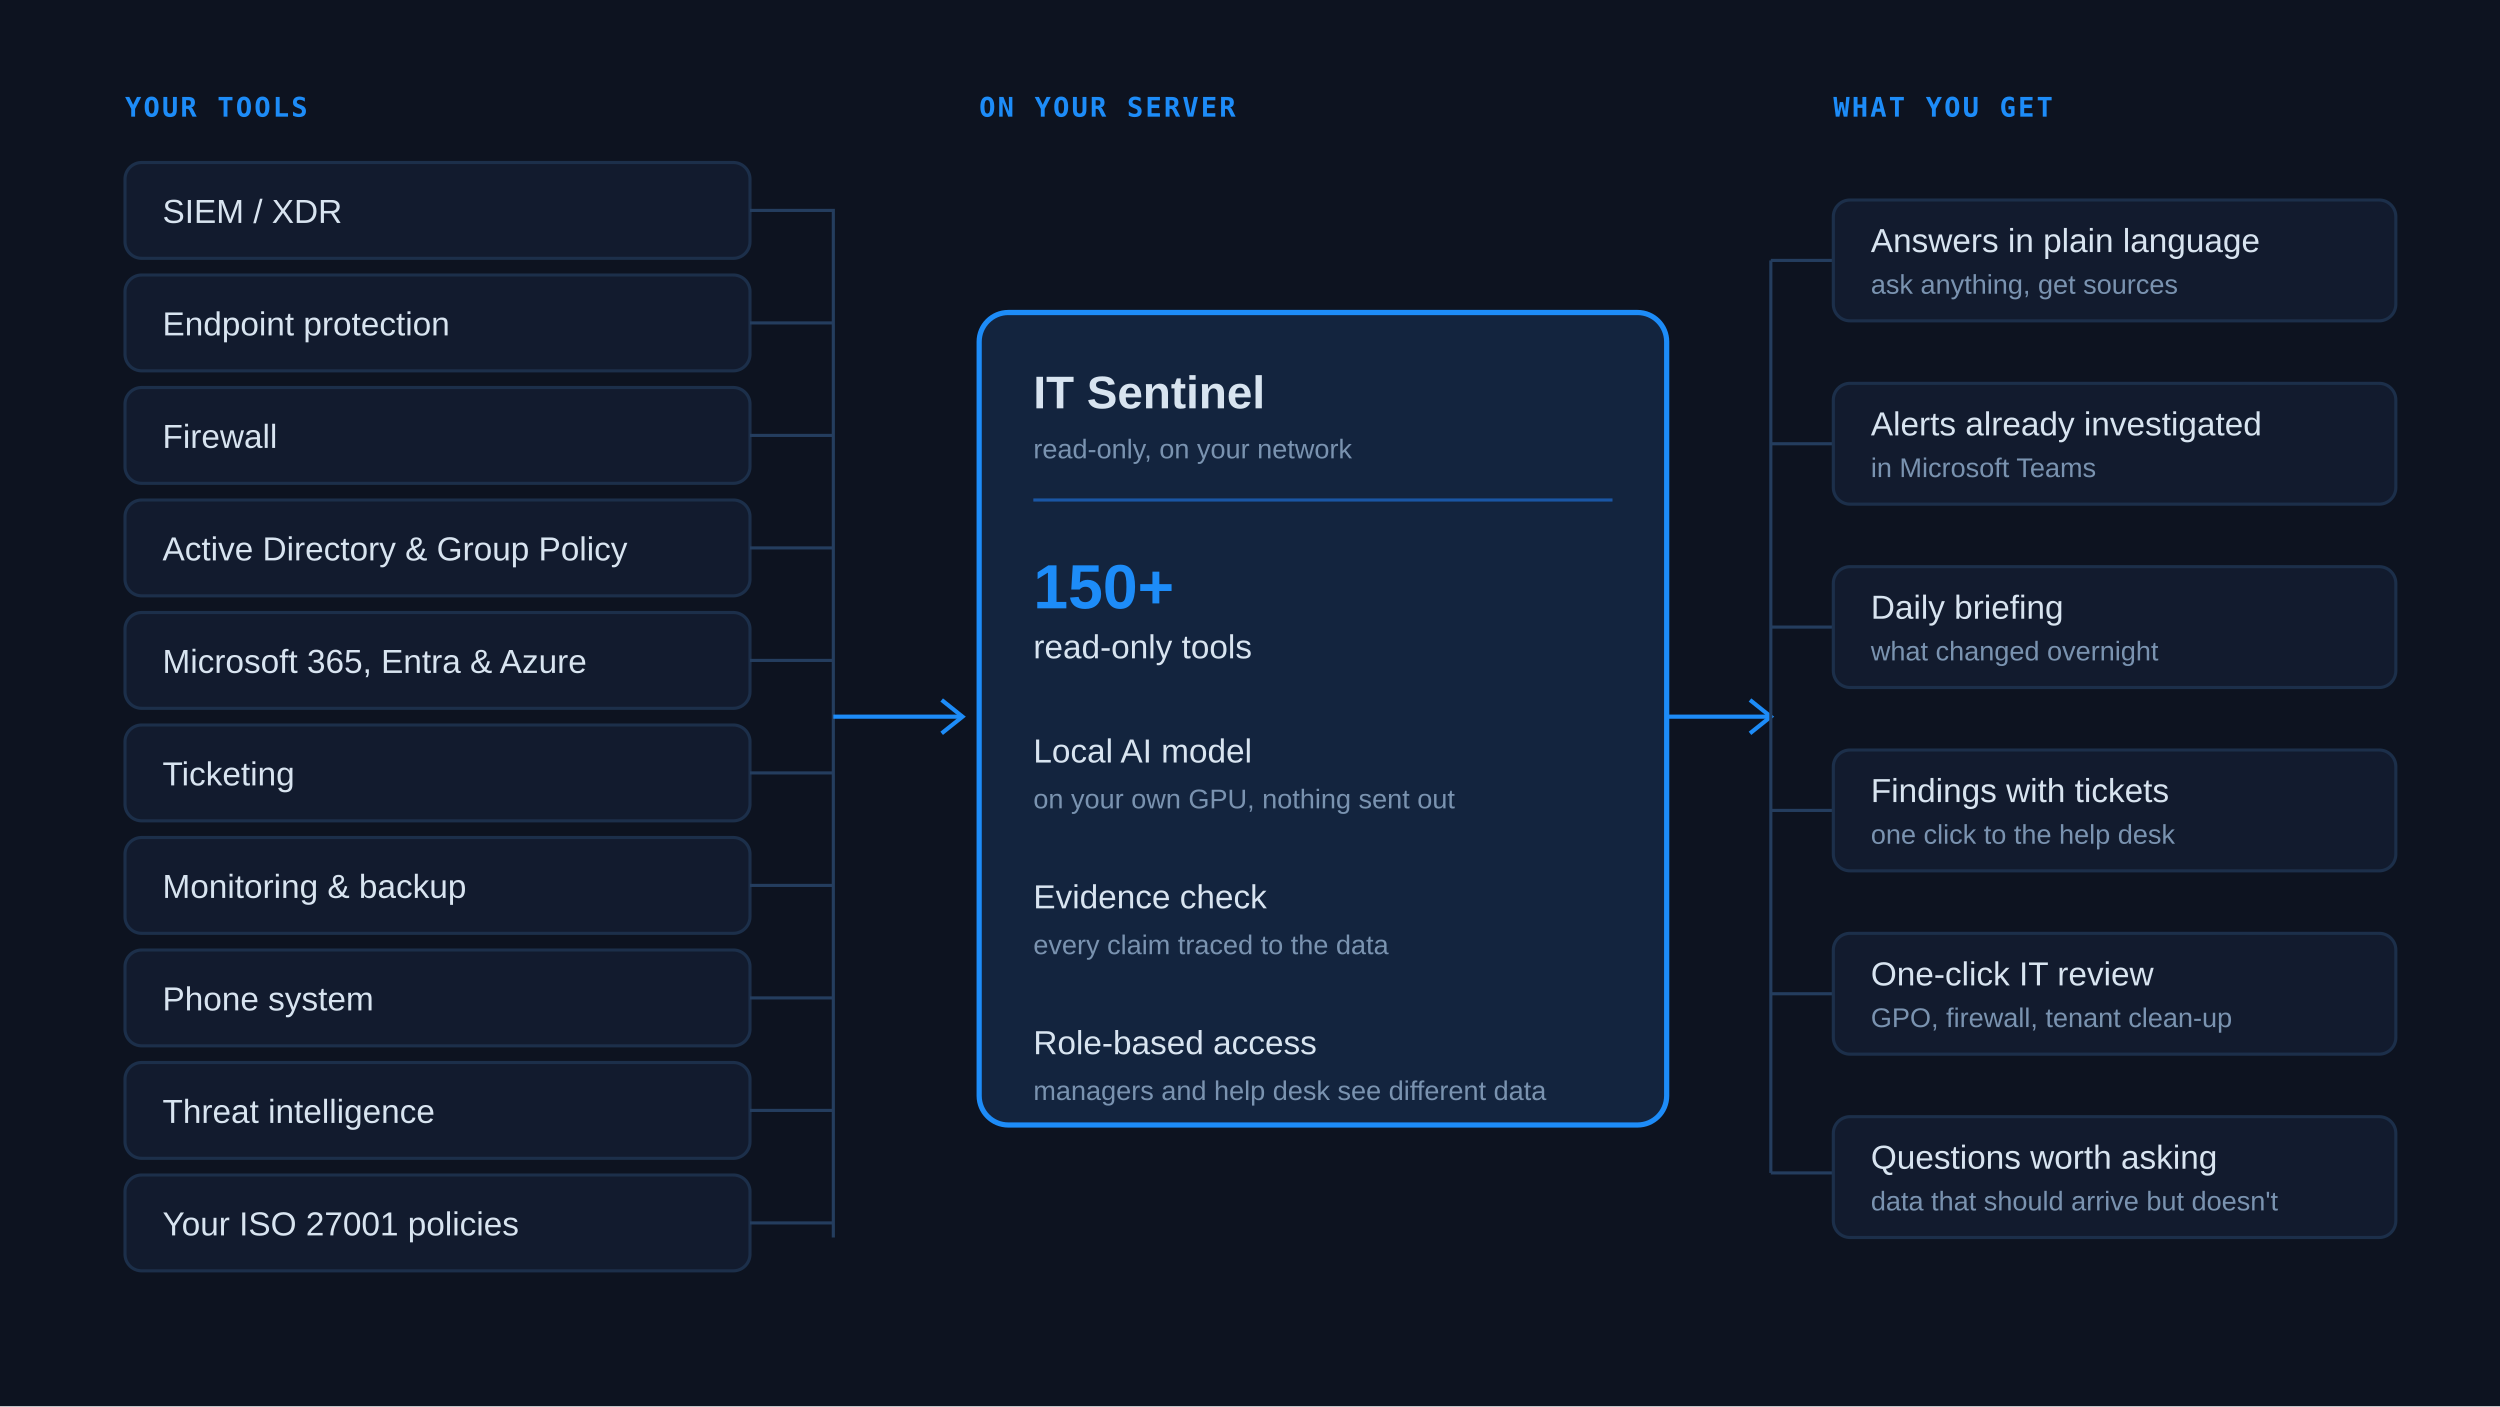
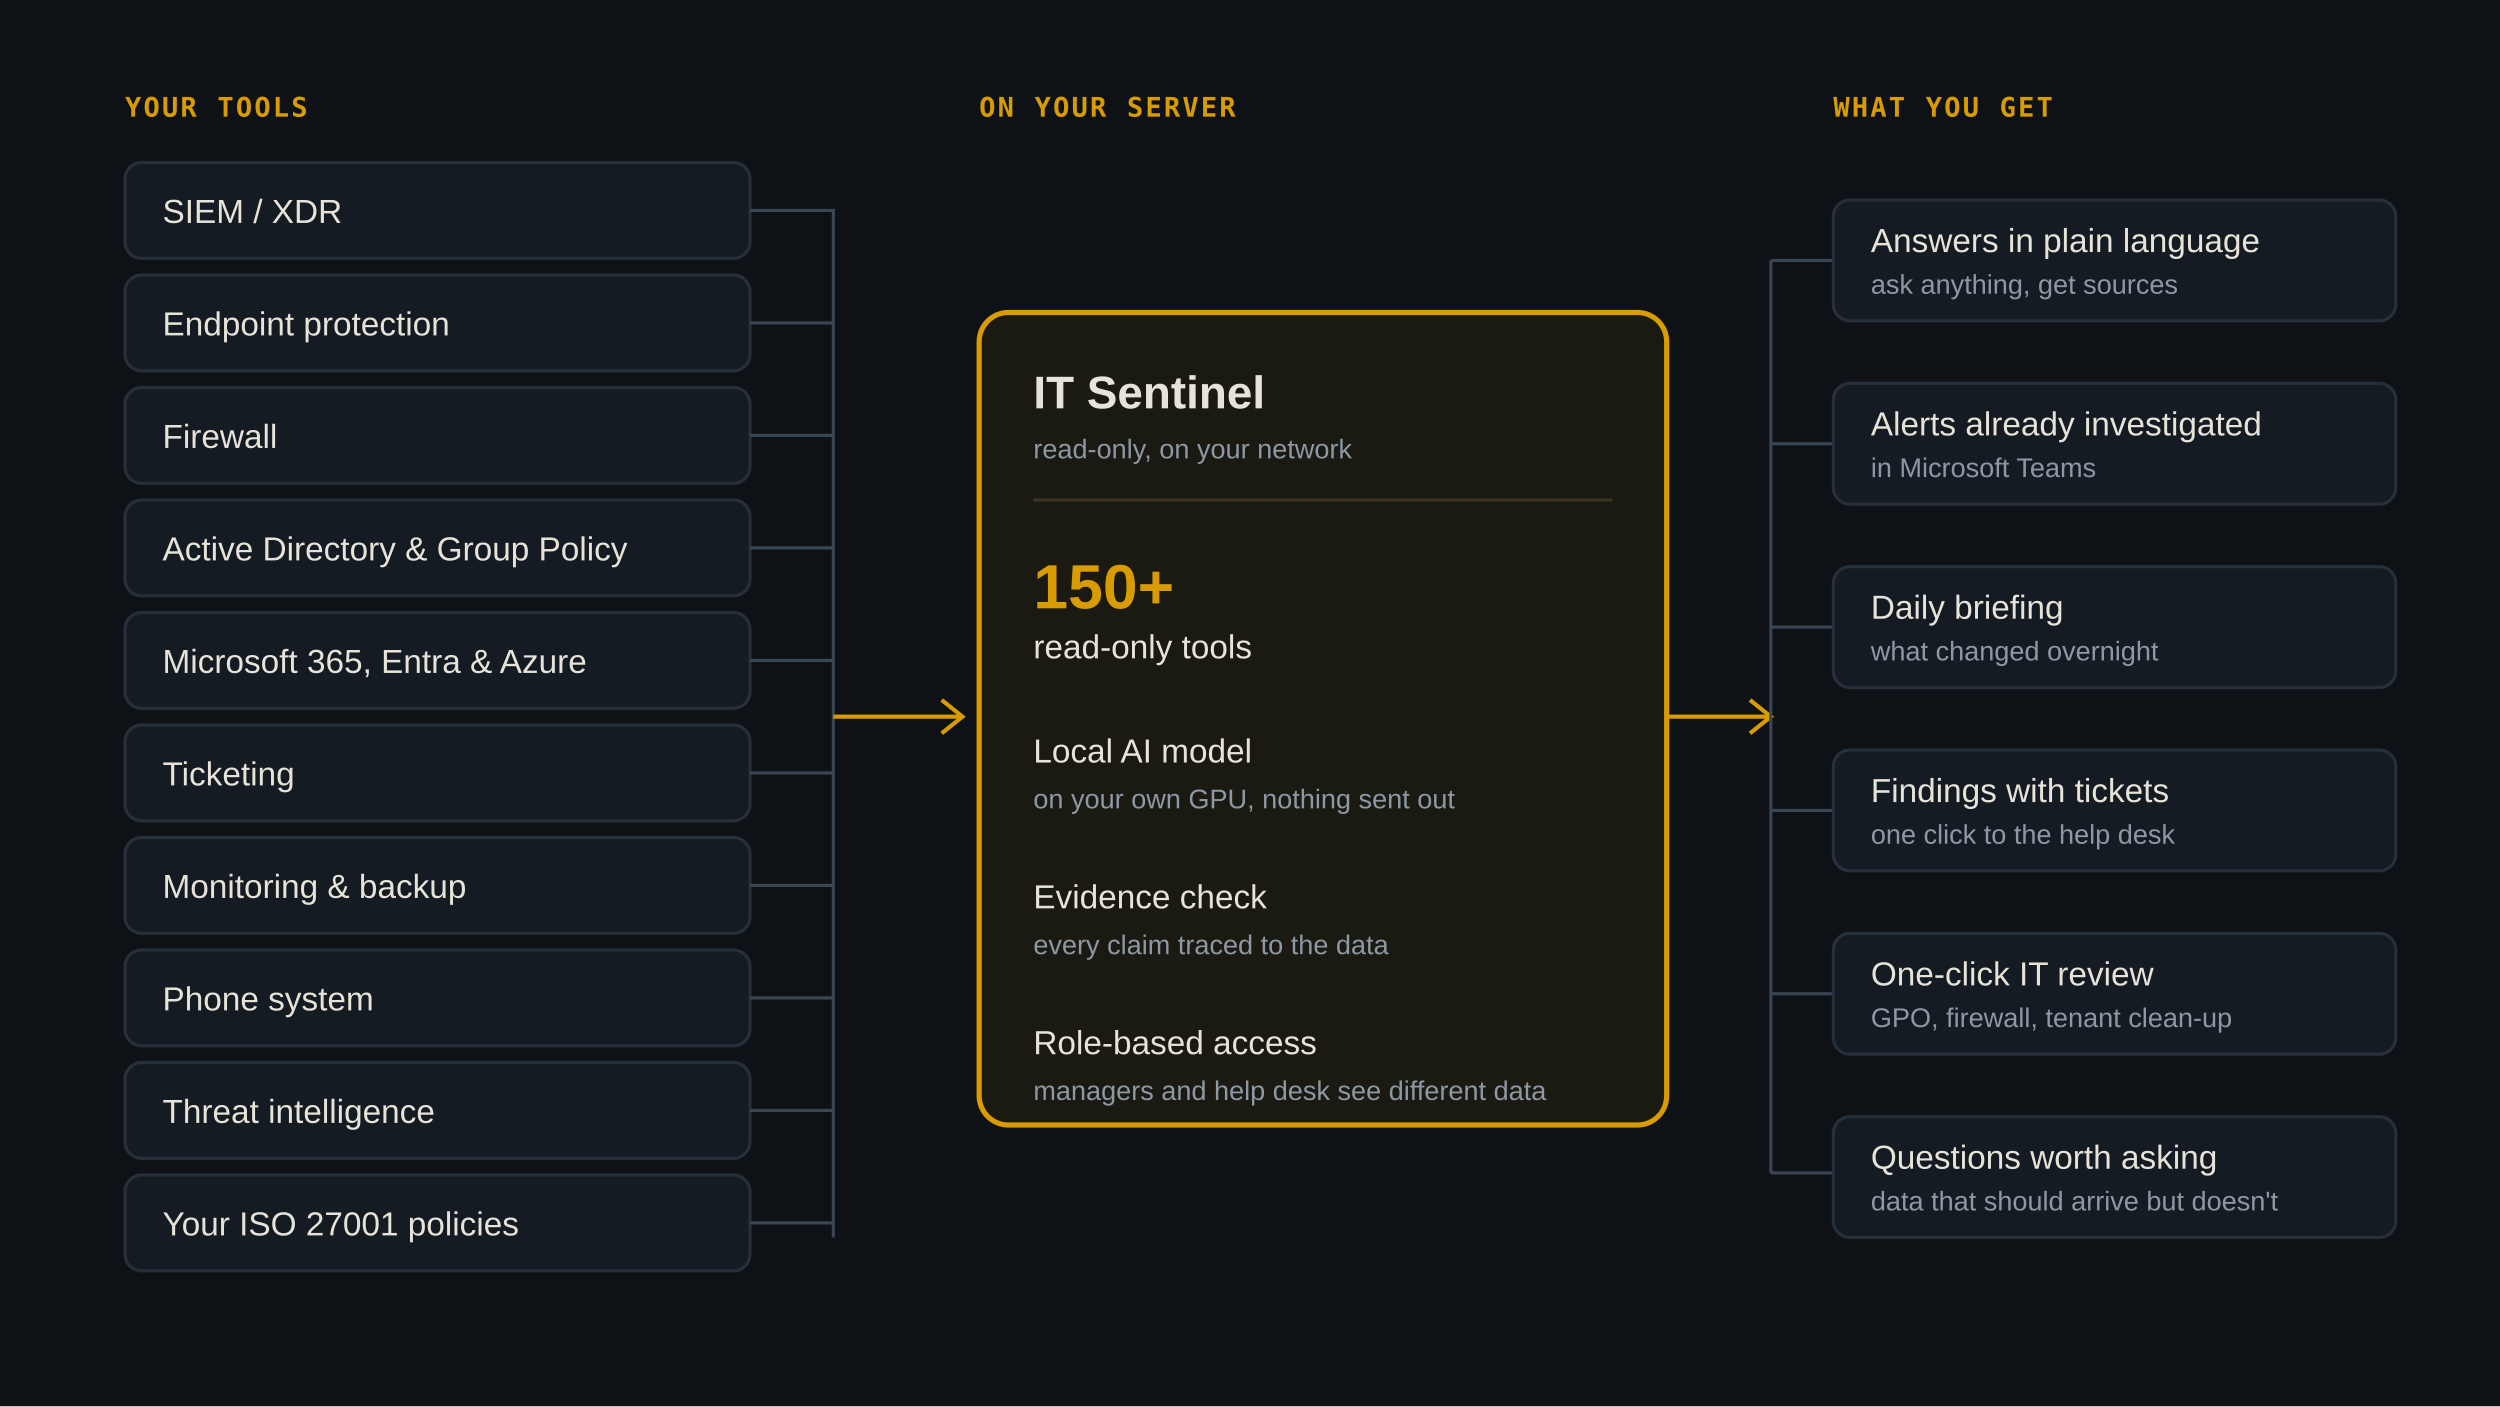
<svg xmlns="http://www.w3.org/2000/svg" viewBox="0 0 1200 675" role="img" aria-labelledby="t d">
  <style>
-     .bg{fill:#0D1320}
-     .panel{fill:#121B2E;stroke:#1C2F4A;stroke-width:1.5}
-     .core{fill:#13243E;stroke:#1D8CF8;stroke-width:2.5}
-     .h{font:600 22px 'IBM Plex Sans',Arial,sans-serif;fill:#D8E4F0}
-     .t{font:500 16px 'IBM Plex Sans',Arial,sans-serif;fill:#D8E4F0}
-     .s{font:400 13px 'IBM Plex Sans',Arial,sans-serif;fill:#7A93B0}
-     .k{font:600 13px 'JetBrains Mono',monospace;fill:#1D8CF8;letter-spacing:.08em}
-     .big{font:700 30px 'IBM Plex Sans',Arial,sans-serif;fill:#1D8CF8}
-     .line{stroke:#243D5E;stroke-width:1.5;fill:none}
-     .flow{stroke:#1D8CF8;stroke-width:2;fill:none}
+     .bg{fill:#0E1217}
+     .panel{fill:#151B23;stroke:#26303B;stroke-width:1.5}
+     .core{fill:#1A1A12;stroke:#D89B00;stroke-width:2.5}
+     .h{font:600 22px 'IBM Plex Sans',Arial,sans-serif;fill:#E7E3D8}
+     .t{font:500 16px 'IBM Plex Sans',Arial,sans-serif;fill:#E7E3D8}
+     .s{font:400 13px 'IBM Plex Sans',Arial,sans-serif;fill:#8E98A4}
+     .k{font:600 13px 'IBM Plex Mono',monospace;fill:#D89B00;letter-spacing:.08em}
+     .big{font:700 30px 'IBM Plex Sans',Arial,sans-serif;fill:#D89B00}
+     .line{stroke:#3A4654;stroke-width:1.5;fill:none}
+     .flow{stroke:#D89B00;stroke-width:2;fill:none}
  </style>
  <rect class="bg" width="1200" height="675" />
  <text class="k" x="60" y="56">YOUR TOOLS</text>
  <text class="k" x="470" y="56">ON YOUR SERVER</text>
  <text class="k" x="880" y="56">WHAT YOU GET</text>
  <g>
    <rect class="panel" x="60" y="78" width="300" height="46" rx="8" />
    <text class="t" x="78" y="107">SIEM / XDR</text>
    <rect class="panel" x="60" y="132" width="300" height="46" rx="8" />
    <text class="t" x="78" y="161">Endpoint protection</text>
    <rect class="panel" x="60" y="186" width="300" height="46" rx="8" />
    <text class="t" x="78" y="215">Firewall</text>
    <rect class="panel" x="60" y="240" width="300" height="46" rx="8" />
    <text class="t" x="78" y="269">Active Directory &amp; Group Policy</text>
    <rect class="panel" x="60" y="294" width="300" height="46" rx="8" />
    <text class="t" x="78" y="323">Microsoft 365, Entra &amp; Azure</text>
    <rect class="panel" x="60" y="348" width="300" height="46" rx="8" />
    <text class="t" x="78" y="377">Ticketing</text>
    <rect class="panel" x="60" y="402" width="300" height="46" rx="8" />
    <text class="t" x="78" y="431">Monitoring &amp; backup</text>
    <rect class="panel" x="60" y="456" width="300" height="46" rx="8" />
    <text class="t" x="78" y="485">Phone system</text>
    <rect class="panel" x="60" y="510" width="300" height="46" rx="8" />
    <text class="t" x="78" y="539">Threat intelligence</text>
    <rect class="panel" x="60" y="564" width="300" height="46" rx="8" />
    <text class="t" x="78" y="593">Your ISO 27001 policies</text>
  </g>
  <path class="line" d="M360 101 H400 V594 M360 155 H400 M360 209 H400 M360 263 H400 M360 317 H400 M360 371 H400 M360 425 H400 M360 479 H400 M360 533 H400 M360 587 H400" />
  <path class="flow" d="M400 344 H462" />
  <path class="flow" d="M452 336 l10 8 -10 8" />
  <rect class="core" x="470" y="150" width="330" height="390" rx="14" />
  <text class="h" x="496" y="196">IT Sentinel</text>
  <text class="s" x="496" y="220">read-only, on your network</text>
-   <line x1="496" y1="240" x2="774" y2="240" stroke="#1A56A5" stroke-width="1.5" />
+   <line x1="496" y1="240" x2="774" y2="240" stroke="#3A3420" stroke-width="1.5" />
  <text class="big" x="496" y="292">150+</text>
  <text class="t" x="496" y="316">read-only tools</text>
  <text class="t" x="496" y="366">Local AI model</text>
  <text class="s" x="496" y="388">on your own GPU, nothing sent out</text>
  <text class="t" x="496" y="436">Evidence check</text>
  <text class="s" x="496" y="458">every claim traced to the data</text>
  <text class="t" x="496" y="506">Role-based access</text>
  <text class="s" x="496" y="528">managers and help desk see different data</text>
  <path class="flow" d="M800 344 H850" />
  <path class="flow" d="M840 336 l10 8 -10 8" />
  <path class="line" d="M850 125 V563 M850 125 H880 M850 213 H880 M850 301 H880 M850 389 H880 M850 477 H880 M850 563 H880" />
  <g>
    <rect class="panel" x="880" y="96" width="270" height="58" rx="8" />
    <text class="t" x="898" y="121">Answers in plain language</text>
    <text class="s" x="898" y="141">ask anything, get sources</text>
    <rect class="panel" x="880" y="184" width="270" height="58" rx="8" />
    <text class="t" x="898" y="209">Alerts already investigated</text>
    <text class="s" x="898" y="229">in Microsoft Teams</text>
    <rect class="panel" x="880" y="272" width="270" height="58" rx="8" />
    <text class="t" x="898" y="297">Daily briefing</text>
    <text class="s" x="898" y="317">what changed overnight</text>
    <rect class="panel" x="880" y="360" width="270" height="58" rx="8" />
    <text class="t" x="898" y="385">Findings with tickets</text>
    <text class="s" x="898" y="405">one click to the help desk</text>
    <rect class="panel" x="880" y="448" width="270" height="58" rx="8" />
    <text class="t" x="898" y="473">One-click IT review</text>
    <text class="s" x="898" y="493">GPO, firewall, tenant clean-up</text>
    <rect class="panel" x="880" y="536" width="270" height="58" rx="8" />
    <text class="t" x="898" y="561">Questions worth asking</text>
    <text class="s" x="898" y="581">data that should arrive but doesn't</text>
  </g>
</svg>
